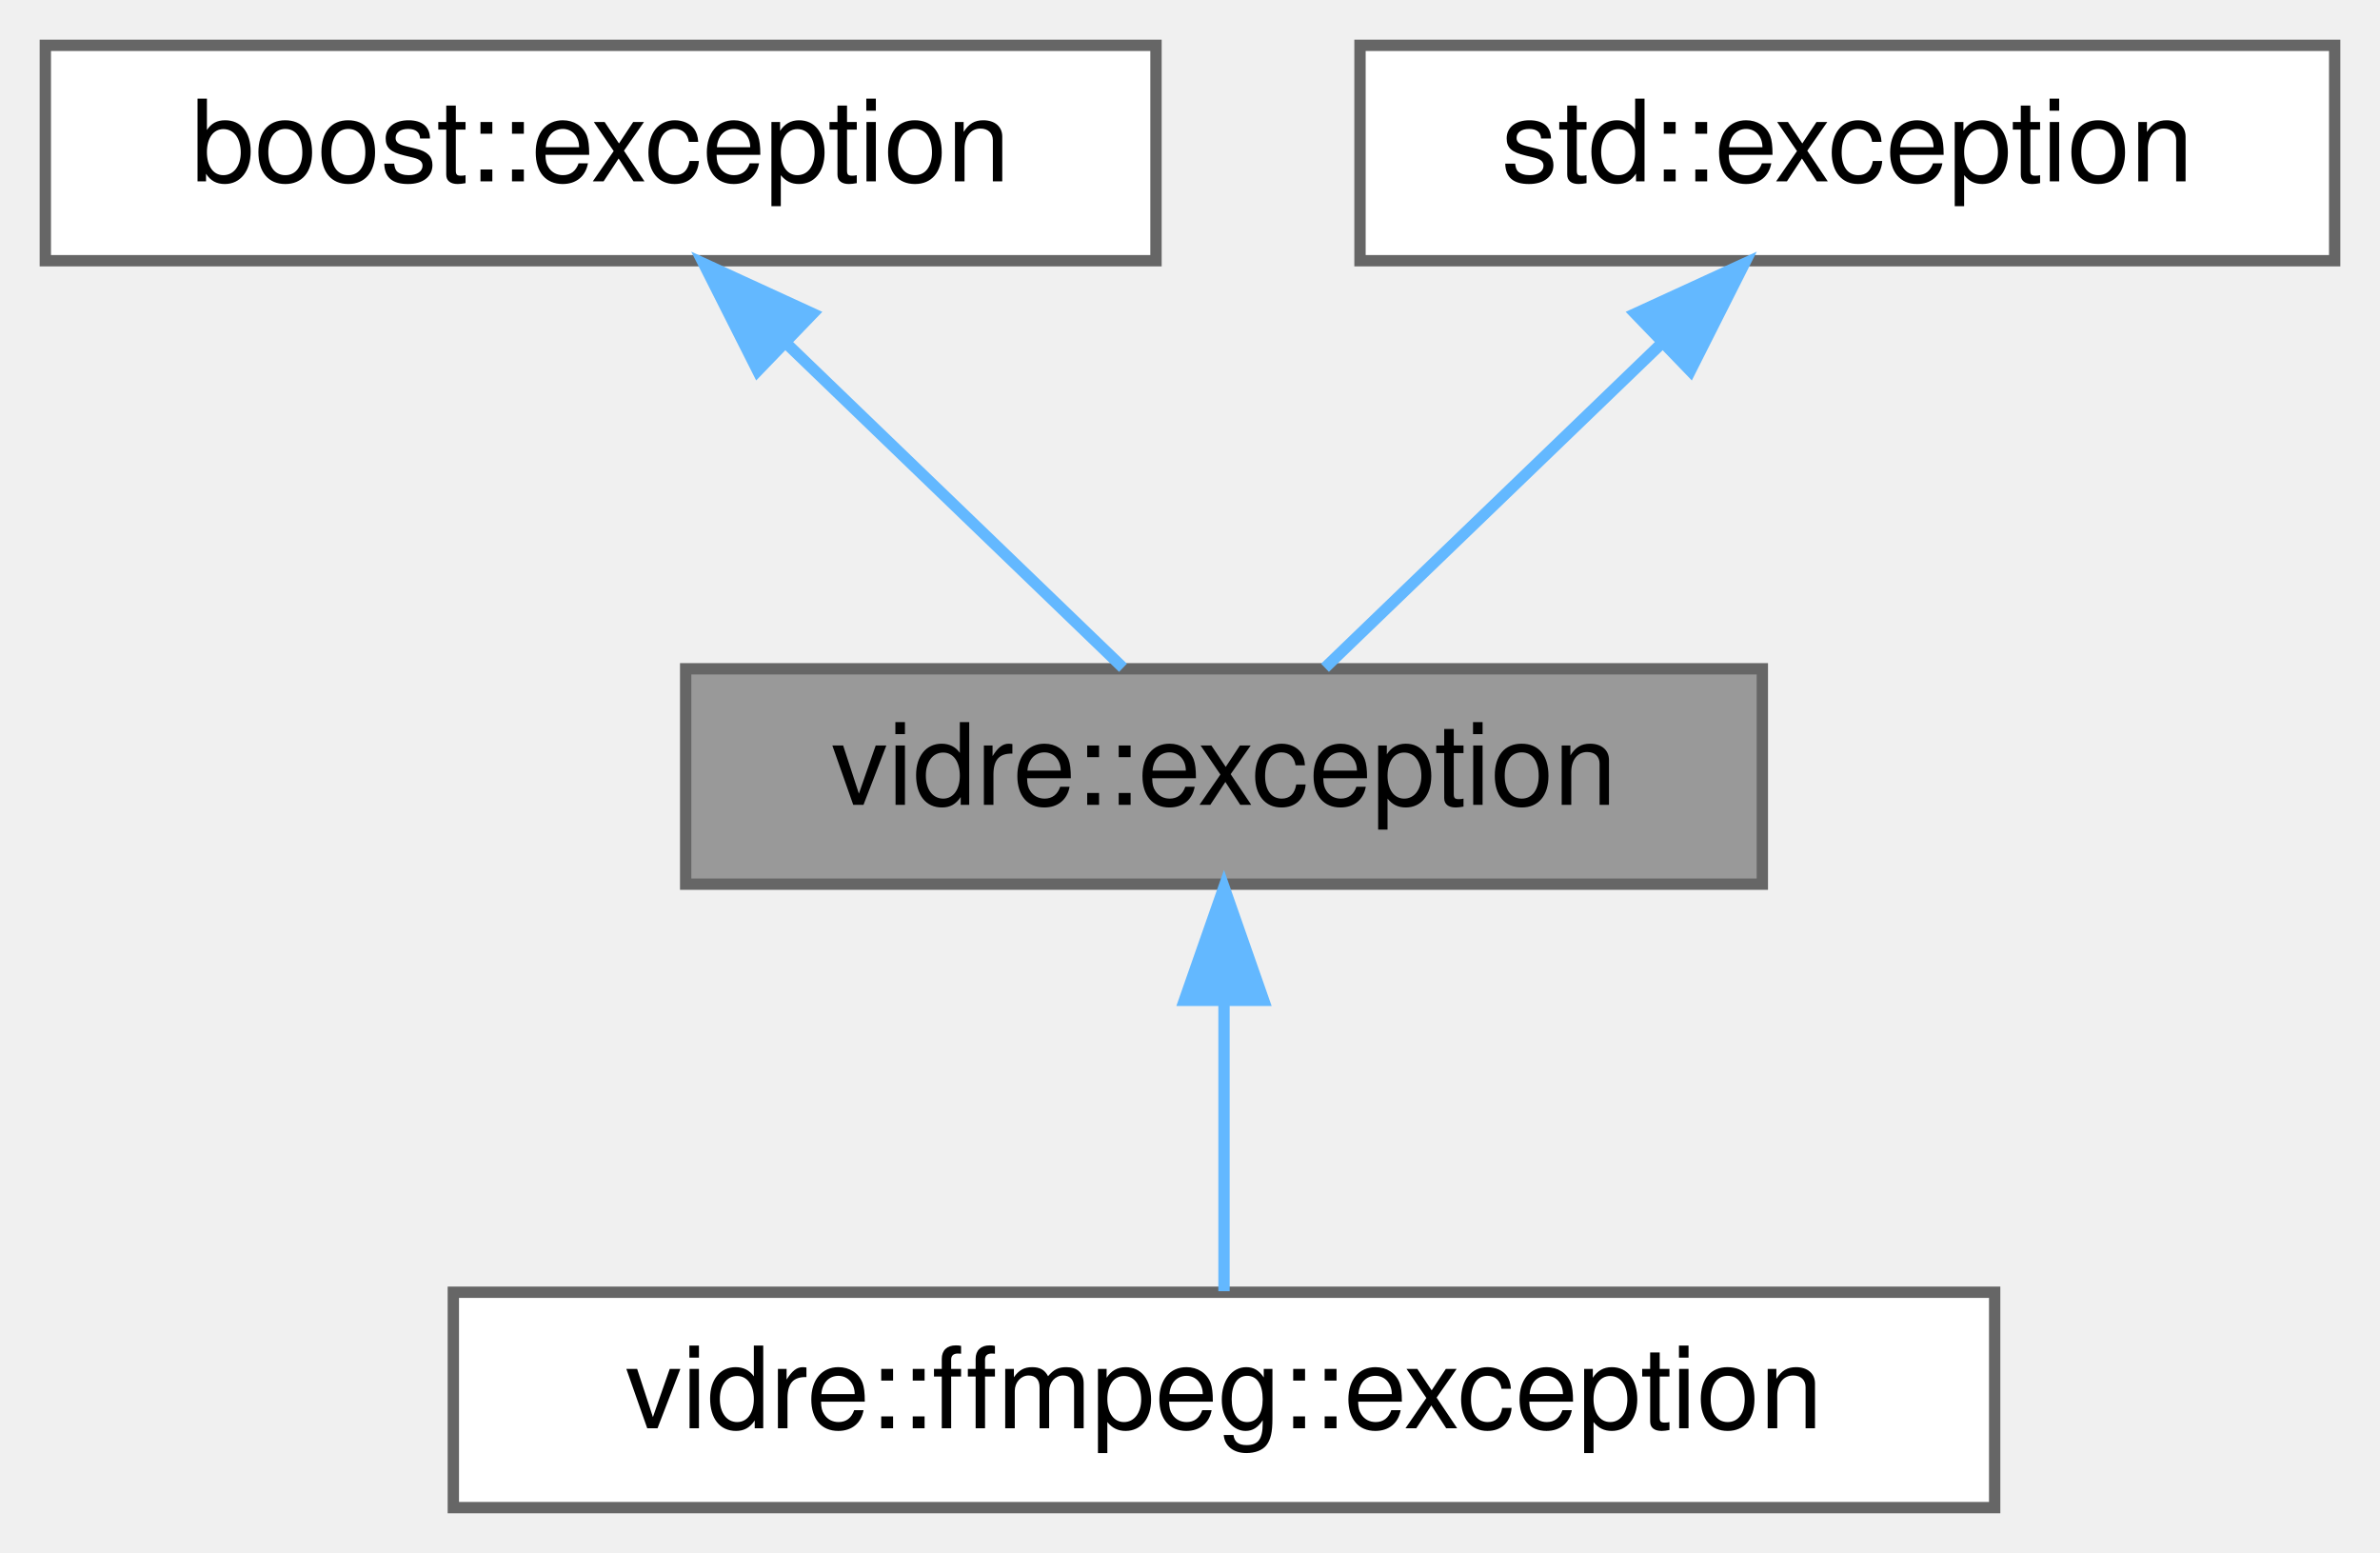
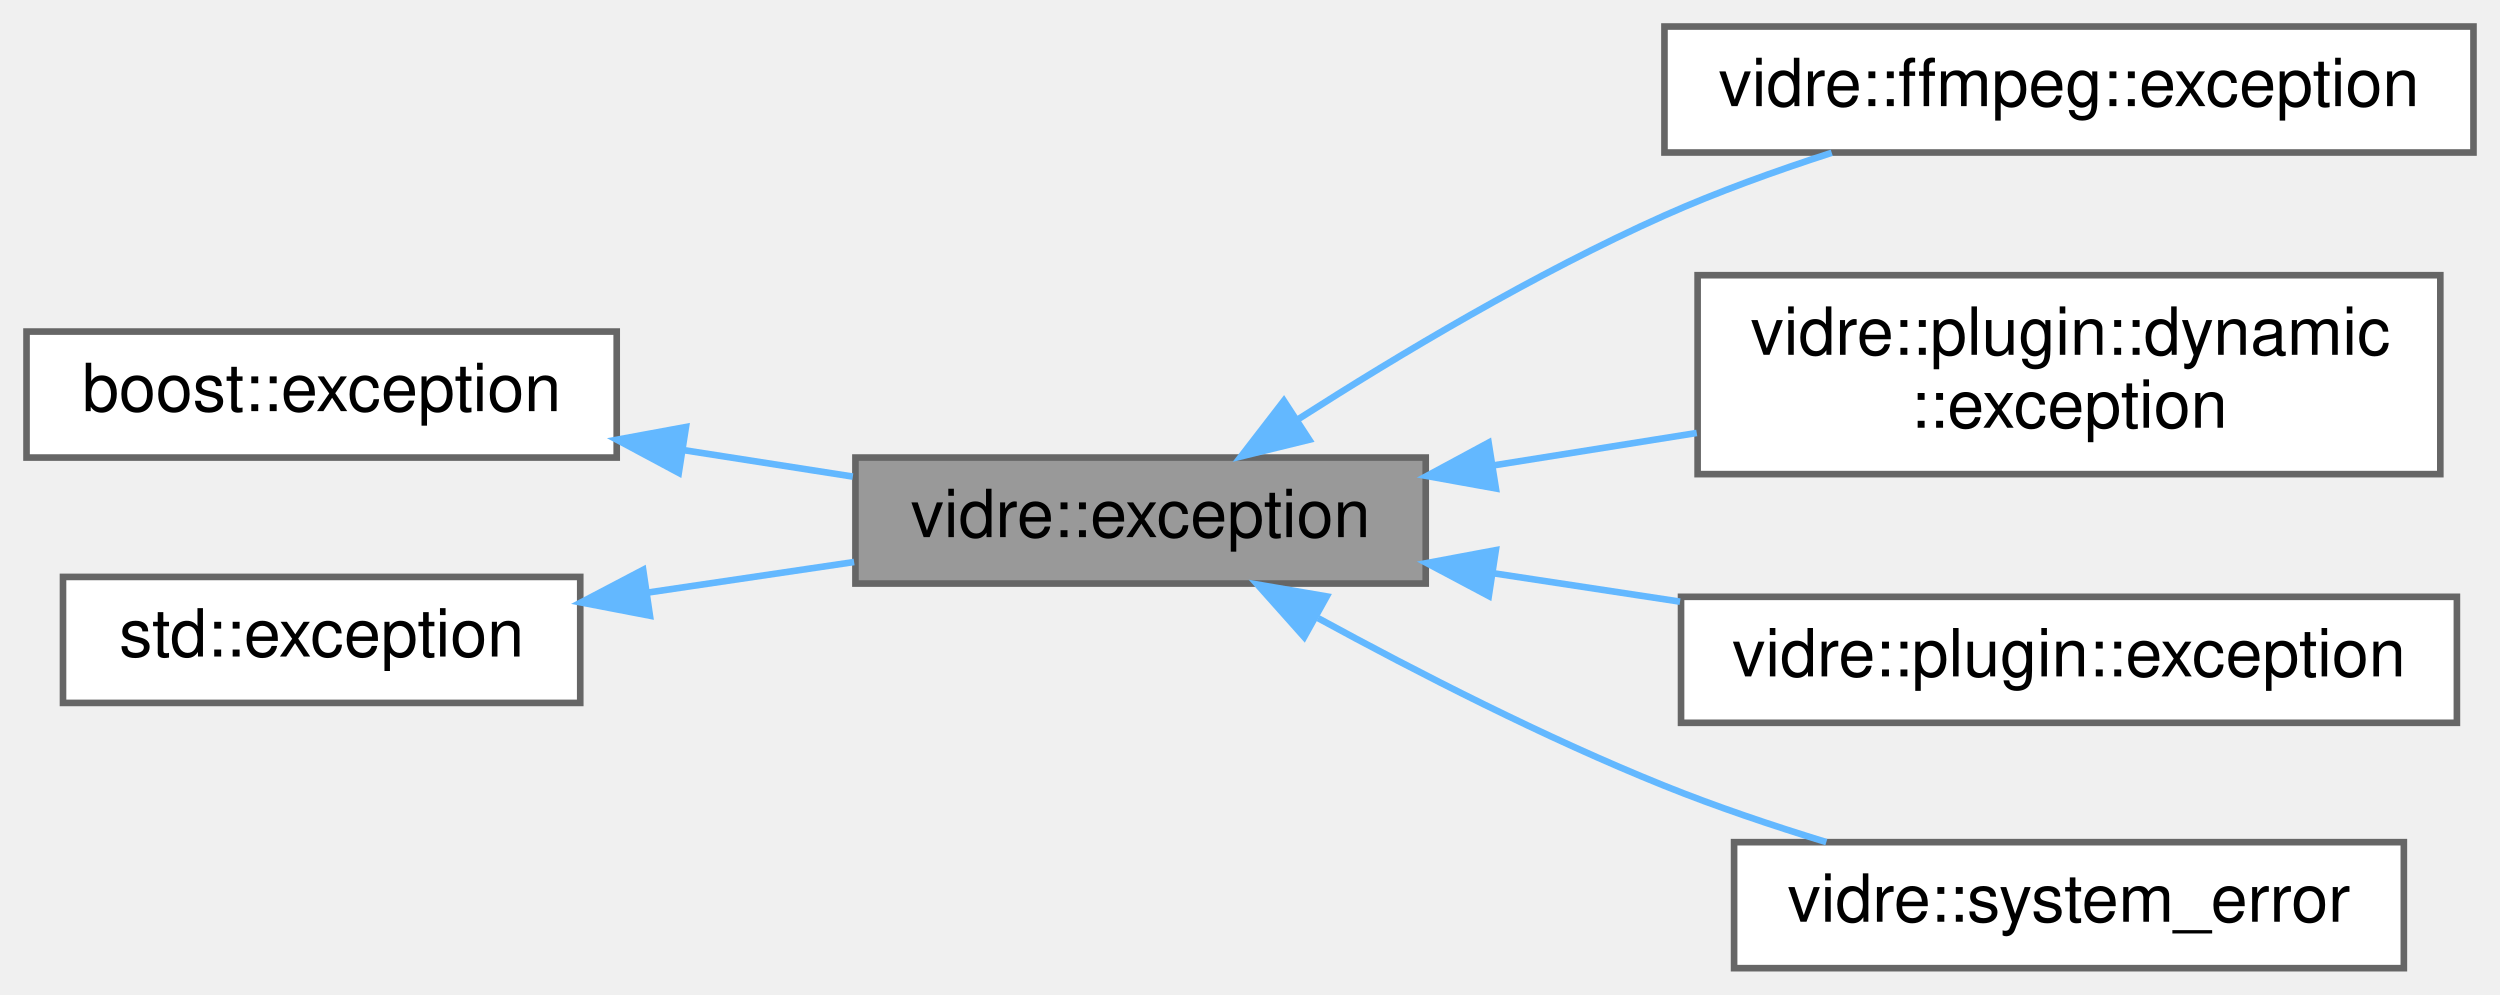
- <svg xmlns="http://www.w3.org/2000/svg" xmlns:xlink="http://www.w3.org/1999/xlink" width="210pt" height="137pt" viewBox="0.00 0.00 210.00 137.00">
-   <g id="graph0" class="graph" transform="scale(1 1) rotate(0) translate(4 133)">
+ <svg xmlns="http://www.w3.org/2000/svg" xmlns:xlink="http://www.w3.org/1999/xlink" width="377pt" height="150pt" viewBox="0.00 0.00 377.00 150.00">
+   <g id="graph0" class="graph" transform="scale(1 1) rotate(0) translate(4 146)">
    <g id="Node000001" class="node">
      <g id="a_Node000001">
-         <a xlink:title="...">
-           <polygon fill="#999999" stroke="#666666" points="151.5,-74 56.5,-74 56.5,-55 151.5,-55 151.5,-74" />
-           <text text-anchor="middle" x="104" y="-62" font-family="Helvetica,sans-Serif" font-size="10.00">vidre::exception</text>
+         <a xlink:title="Default VidRe exception.">
+           <polygon fill="#999999" stroke="#666666" points="211,-77 125,-77 125,-58 211,-58 211,-77" />
+           <text text-anchor="middle" x="168" y="-65" font-family="Helvetica,sans-Serif" font-size="10.00">vidre::exception</text>
        </a>
      </g>
    </g>
    <g id="Node000004" class="node">
      <g id="a_Node000004">
        <a xlink:href="classvidre_1_1ffmpeg_1_1exception.html" target="_top" xlink:title="FFmpeg exception.">
-           <polygon fill="white" stroke="#666666" points="172,-19 36,-19 36,0 172,0 172,-19" />
-           <text text-anchor="middle" x="104" y="-7" font-family="Helvetica,sans-Serif" font-size="10.00">vidre::ffmpeg::exception</text>
+           <polygon fill="white" stroke="#666666" points="369,-142 247,-142 247,-123 369,-123 369,-142" />
+           <text text-anchor="middle" x="308" y="-130" font-family="Helvetica,sans-Serif" font-size="10.00">vidre::ffmpeg::exception</text>
        </a>
      </g>
    </g>
    <g id="edge3_Node000001_Node000004" class="edge">
      <g id="a_edge3_Node000001_Node000004">
        <a xlink:title=" ">
-           <path fill="none" stroke="#63b8ff" d="M104,-44.66C104,-35.93 104,-25.99 104,-19.09" />
-           <polygon fill="#63b8ff" stroke="#63b8ff" points="100.5,-44.75 104,-54.75 107.5,-44.75 100.5,-44.75" />
+           <path fill="none" stroke="#63b8ff" d="M191.82,-82.82C206.99,-92.53 227.62,-104.85 247,-113.5 254.98,-117.06 263.84,-120.25 272.23,-122.96" />
+           <polygon fill="#63b8ff" stroke="#63b8ff" points="193.43,-79.69 183.14,-77.17 189.61,-85.56 193.43,-79.69" />
+         </a>
+       </g>
+     </g>
+     <g id="Node000005" class="node">
+       <g id="a_Node000005">
+         <a xlink:href="classvidre_1_1plugin_1_1dynamic_1_1exception.html" target="_top" xlink:title="Exception.">
+           <polygon fill="white" stroke="#666666" points="364,-104.5 252,-104.5 252,-74.5 364,-74.5 364,-104.5" />
+           <text text-anchor="start" x="260" y="-92.5" font-family="Helvetica,sans-Serif" font-size="10.00">vidre::plugin::dynamic</text>
+           <text text-anchor="middle" x="308" y="-81.5" font-family="Helvetica,sans-Serif" font-size="10.00">::exception</text>
+         </a>
+       </g>
+     </g>
+     <g id="edge4_Node000001_Node000005" class="edge">
+       <g id="a_edge4_Node000001_Node000005">
+         <a xlink:title=" ">
+           <path fill="none" stroke="#63b8ff" d="M221.34,-75.84C231.32,-77.44 241.8,-79.11 251.87,-80.71" />
+           <polygon fill="#63b8ff" stroke="#63b8ff" points="221.58,-72.34 211.15,-74.22 220.48,-79.25 221.58,-72.34" />
+         </a>
+       </g>
+     </g>
+     <g id="Node000006" class="node">
+       <g id="a_Node000006">
+         <a xlink:href="classvidre_1_1plugin_1_1exception.html" target="_top" xlink:title="General plugin exception.">
+           <polygon fill="white" stroke="#666666" points="366.5,-56 249.5,-56 249.5,-37 366.5,-37 366.5,-56" />
+           <text text-anchor="middle" x="308" y="-44" font-family="Helvetica,sans-Serif" font-size="10.00">vidre::plugin::exception</text>
+         </a>
+       </g>
+     </g>
+     <g id="edge5_Node000001_Node000006" class="edge">
+       <g id="a_edge5_Node000001_Node000006">
+         <a xlink:title=" ">
+           <path fill="none" stroke="#63b8ff" d="M221.29,-59.54C230.46,-58.15 240.05,-56.69 249.35,-55.27" />
+           <polygon fill="#63b8ff" stroke="#63b8ff" points="220.51,-56.12 211.15,-61.09 221.57,-63.04 220.51,-56.12" />
+         </a>
+       </g>
+     </g>
+     <g id="Node000007" class="node">
+       <g id="a_Node000007">
+         <a xlink:href="classvidre_1_1system__error.html" target="_top" xlink:title="Exception originating from a std::error_code.">
+           <polygon fill="white" stroke="#666666" points="358.5,-19 257.5,-19 257.5,0 358.5,0 358.5,-19" />
+           <text text-anchor="middle" x="308" y="-7" font-family="Helvetica,sans-Serif" font-size="10.00">vidre::system_error</text>
+         </a>
+       </g>
+     </g>
+     <g id="edge6_Node000001_Node000007" class="edge">
+       <g id="a_edge6_Node000001_Node000007">
+         <a xlink:title=" ">
+           <path fill="none" stroke="#63b8ff" d="M194.75,-52.79C209.69,-44.64 229.05,-34.72 247,-27.5 254.77,-24.37 263.29,-21.5 271.41,-19.01" />
+           <polygon fill="#63b8ff" stroke="#63b8ff" points="192.67,-49.94 185.62,-57.85 196.07,-56.06 192.67,-49.94" />
        </a>
      </g>
    </g>
    <g id="Node000002" class="node">
      <g id="a_Node000002">
        <a xlink:title=" ">
-           <polygon fill="white" stroke="#666666" points="98,-129 0,-129 0,-110 98,-110 98,-129" />
-           <text text-anchor="middle" x="49" y="-117" font-family="Helvetica,sans-Serif" font-size="10.00">boost::exception</text>
+           <polygon fill="white" stroke="#666666" points="89,-96 0,-96 0,-77 89,-77 89,-96" />
+           <text text-anchor="middle" x="44.5" y="-84" font-family="Helvetica,sans-Serif" font-size="10.00">boost::exception</text>
        </a>
      </g>
    </g>
    <g id="edge1_Node000001_Node000002" class="edge">
      <g id="a_edge1_Node000001_Node000002">
        <a xlink:title=" ">
-           <path fill="none" stroke="#63b8ff" d="M65.29,-102.8C75.04,-93.41 87.05,-81.83 95.09,-74.09" />
-           <polygon fill="#63b8ff" stroke="#63b8ff" points="62.85,-100.29 58.08,-109.75 67.71,-105.33 62.85,-100.29" />
+           <path fill="none" stroke="#63b8ff" d="M98.96,-78.14C107.54,-76.8 116.32,-75.43 124.6,-74.13" />
+           <polygon fill="#63b8ff" stroke="#63b8ff" points="98.36,-74.69 89.02,-79.69 99.44,-81.61 98.36,-74.69" />
        </a>
      </g>
    </g>
    <g id="Node000003" class="node">
      <g id="a_Node000003">
        <a xlink:title=" ">
-           <polygon fill="white" stroke="#666666" points="202,-129 116,-129 116,-110 202,-110 202,-129" />
-           <text text-anchor="middle" x="159" y="-117" font-family="Helvetica,sans-Serif" font-size="10.00">std::exception</text>
+           <polygon fill="white" stroke="#666666" points="83.5,-59 5.5,-59 5.5,-40 83.5,-40 83.5,-59" />
+           <text text-anchor="middle" x="44.5" y="-47" font-family="Helvetica,sans-Serif" font-size="10.00">std::exception</text>
        </a>
      </g>
    </g>
    <g id="edge2_Node000001_Node000003" class="edge">
      <g id="a_edge2_Node000001_Node000003">
        <a xlink:title=" ">
-           <path fill="none" stroke="#63b8ff" d="M142.71,-102.8C132.96,-93.41 120.95,-81.83 112.91,-74.09" />
-           <polygon fill="#63b8ff" stroke="#63b8ff" points="140.29,-105.33 149.92,-109.75 145.15,-100.29 140.29,-105.33" />
+           <path fill="none" stroke="#63b8ff" d="M93.68,-56.64C103.97,-58.16 114.76,-59.76 124.8,-61.25" />
+           <polygon fill="#63b8ff" stroke="#63b8ff" points="94.01,-53.15 83.61,-55.15 92.99,-60.07 94.01,-53.15" />
        </a>
      </g>
    </g>
  </g>
</svg>
